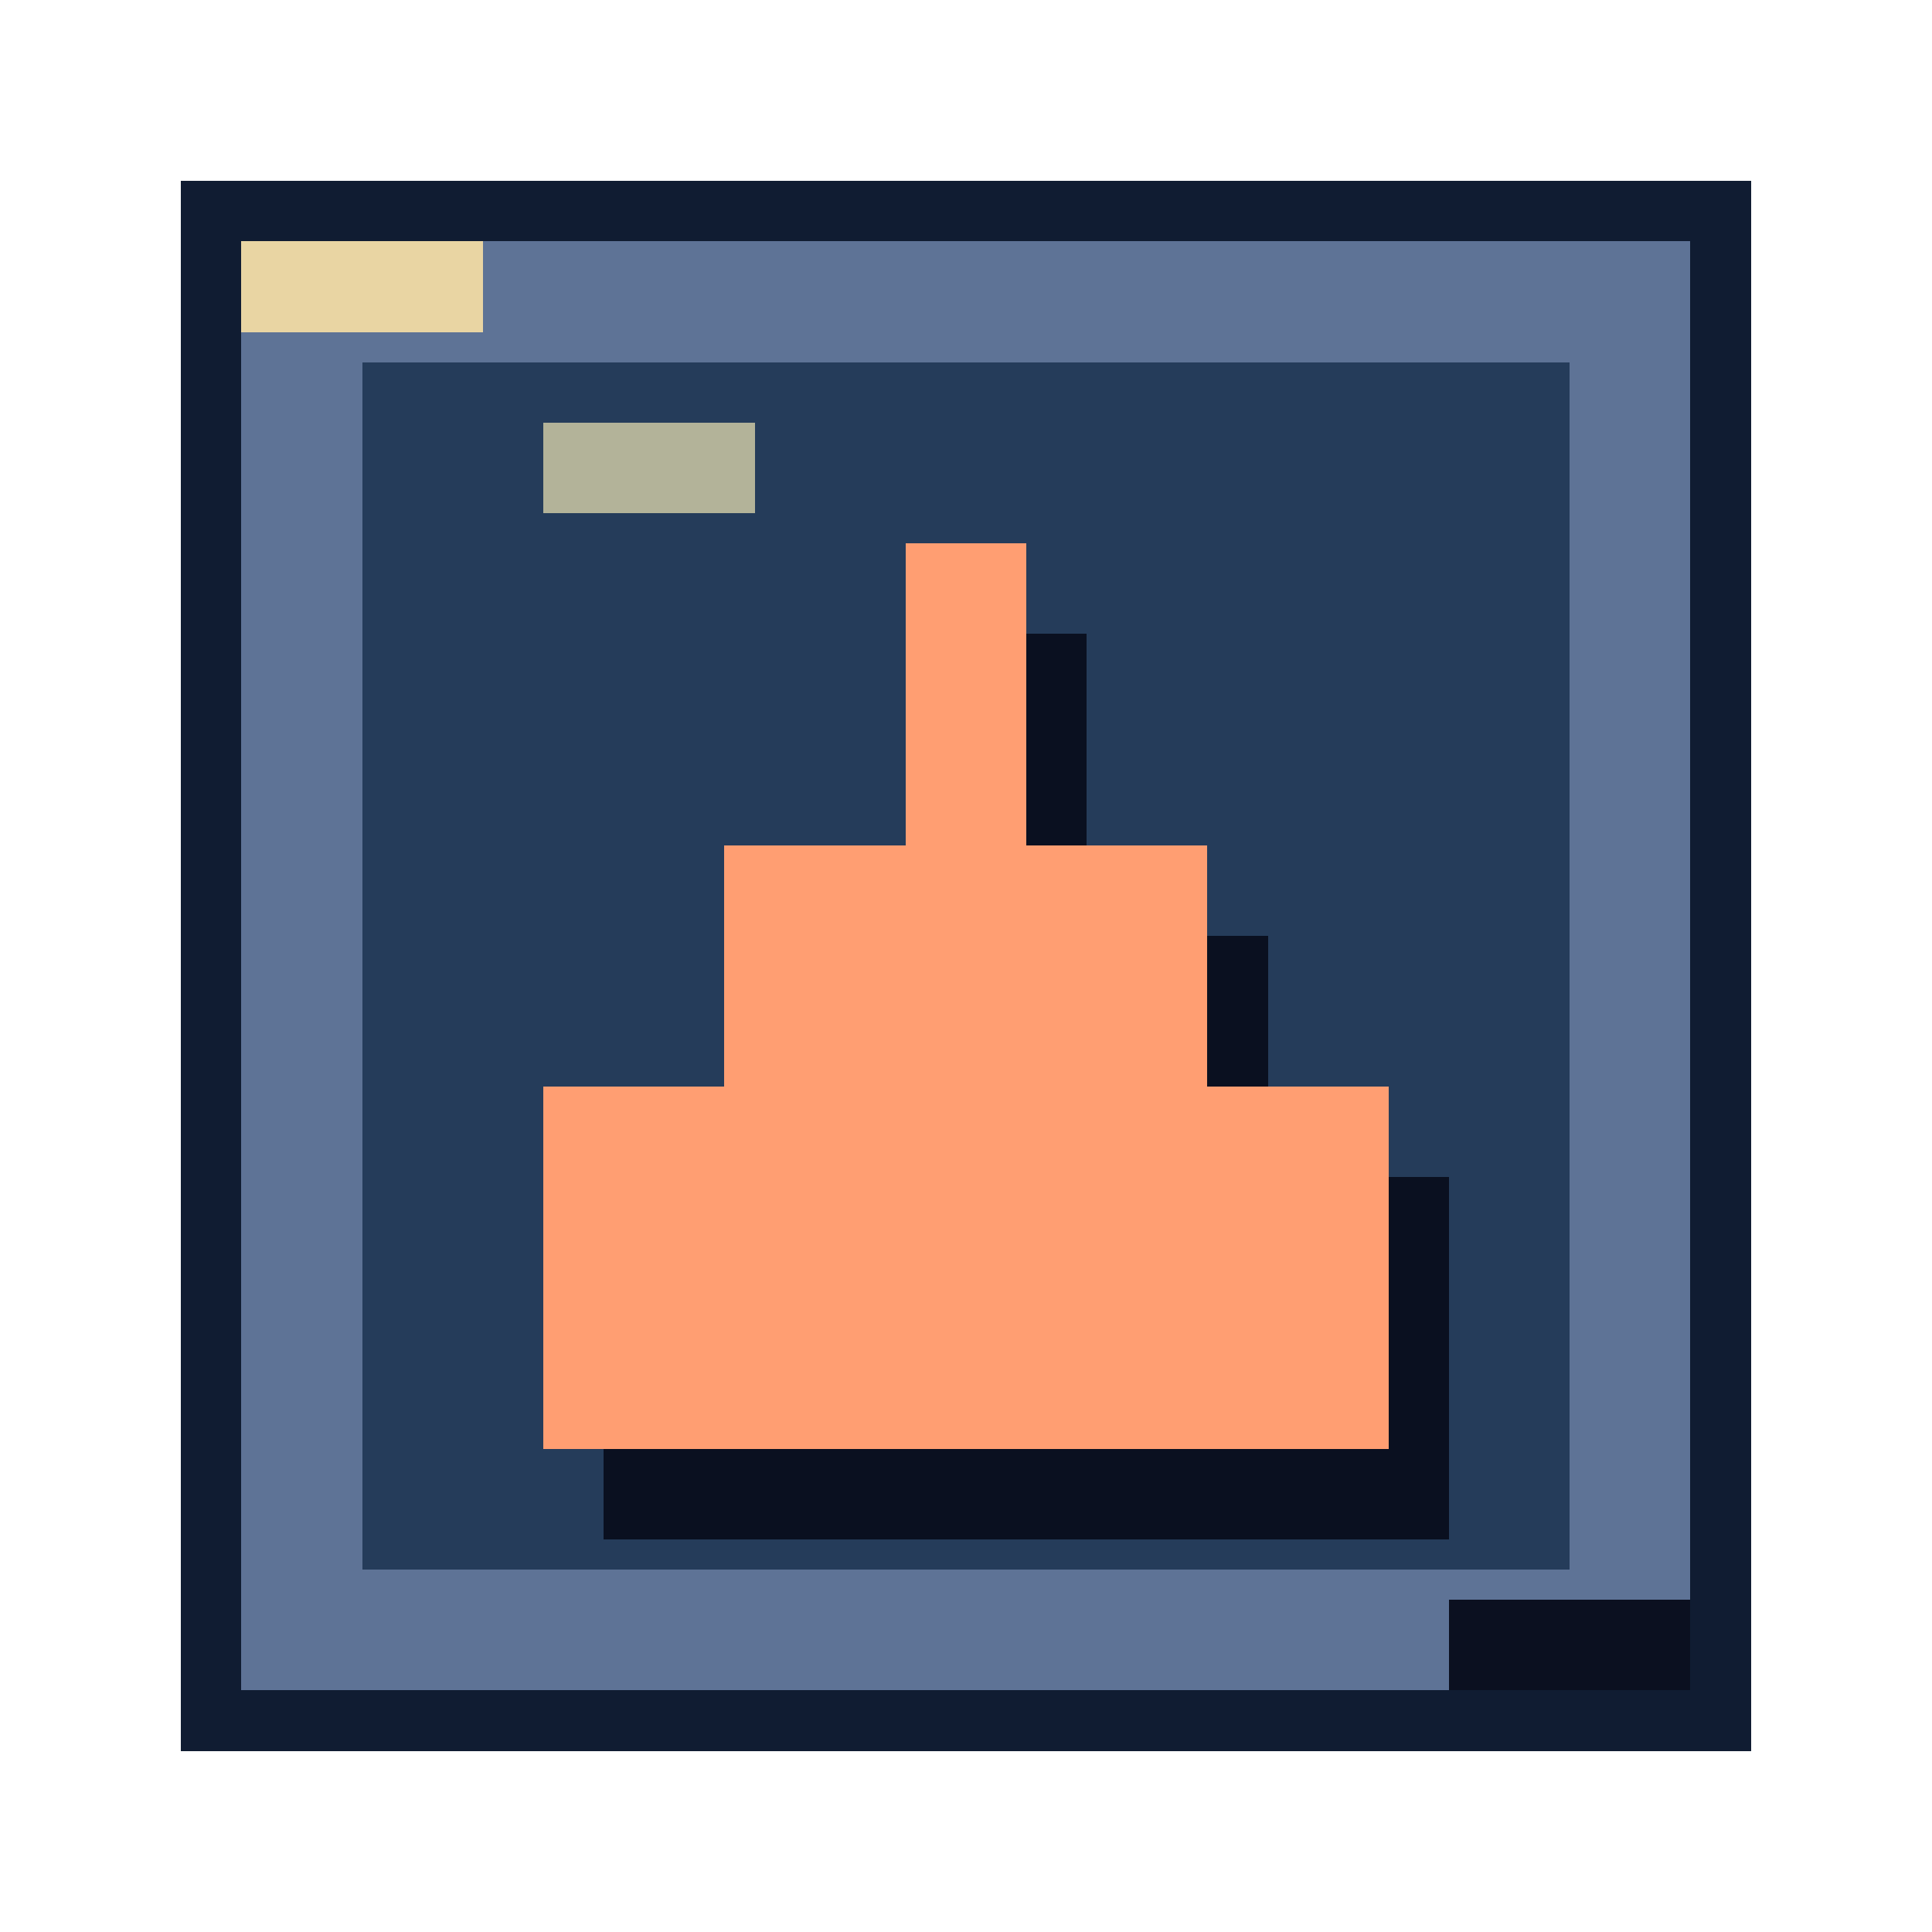
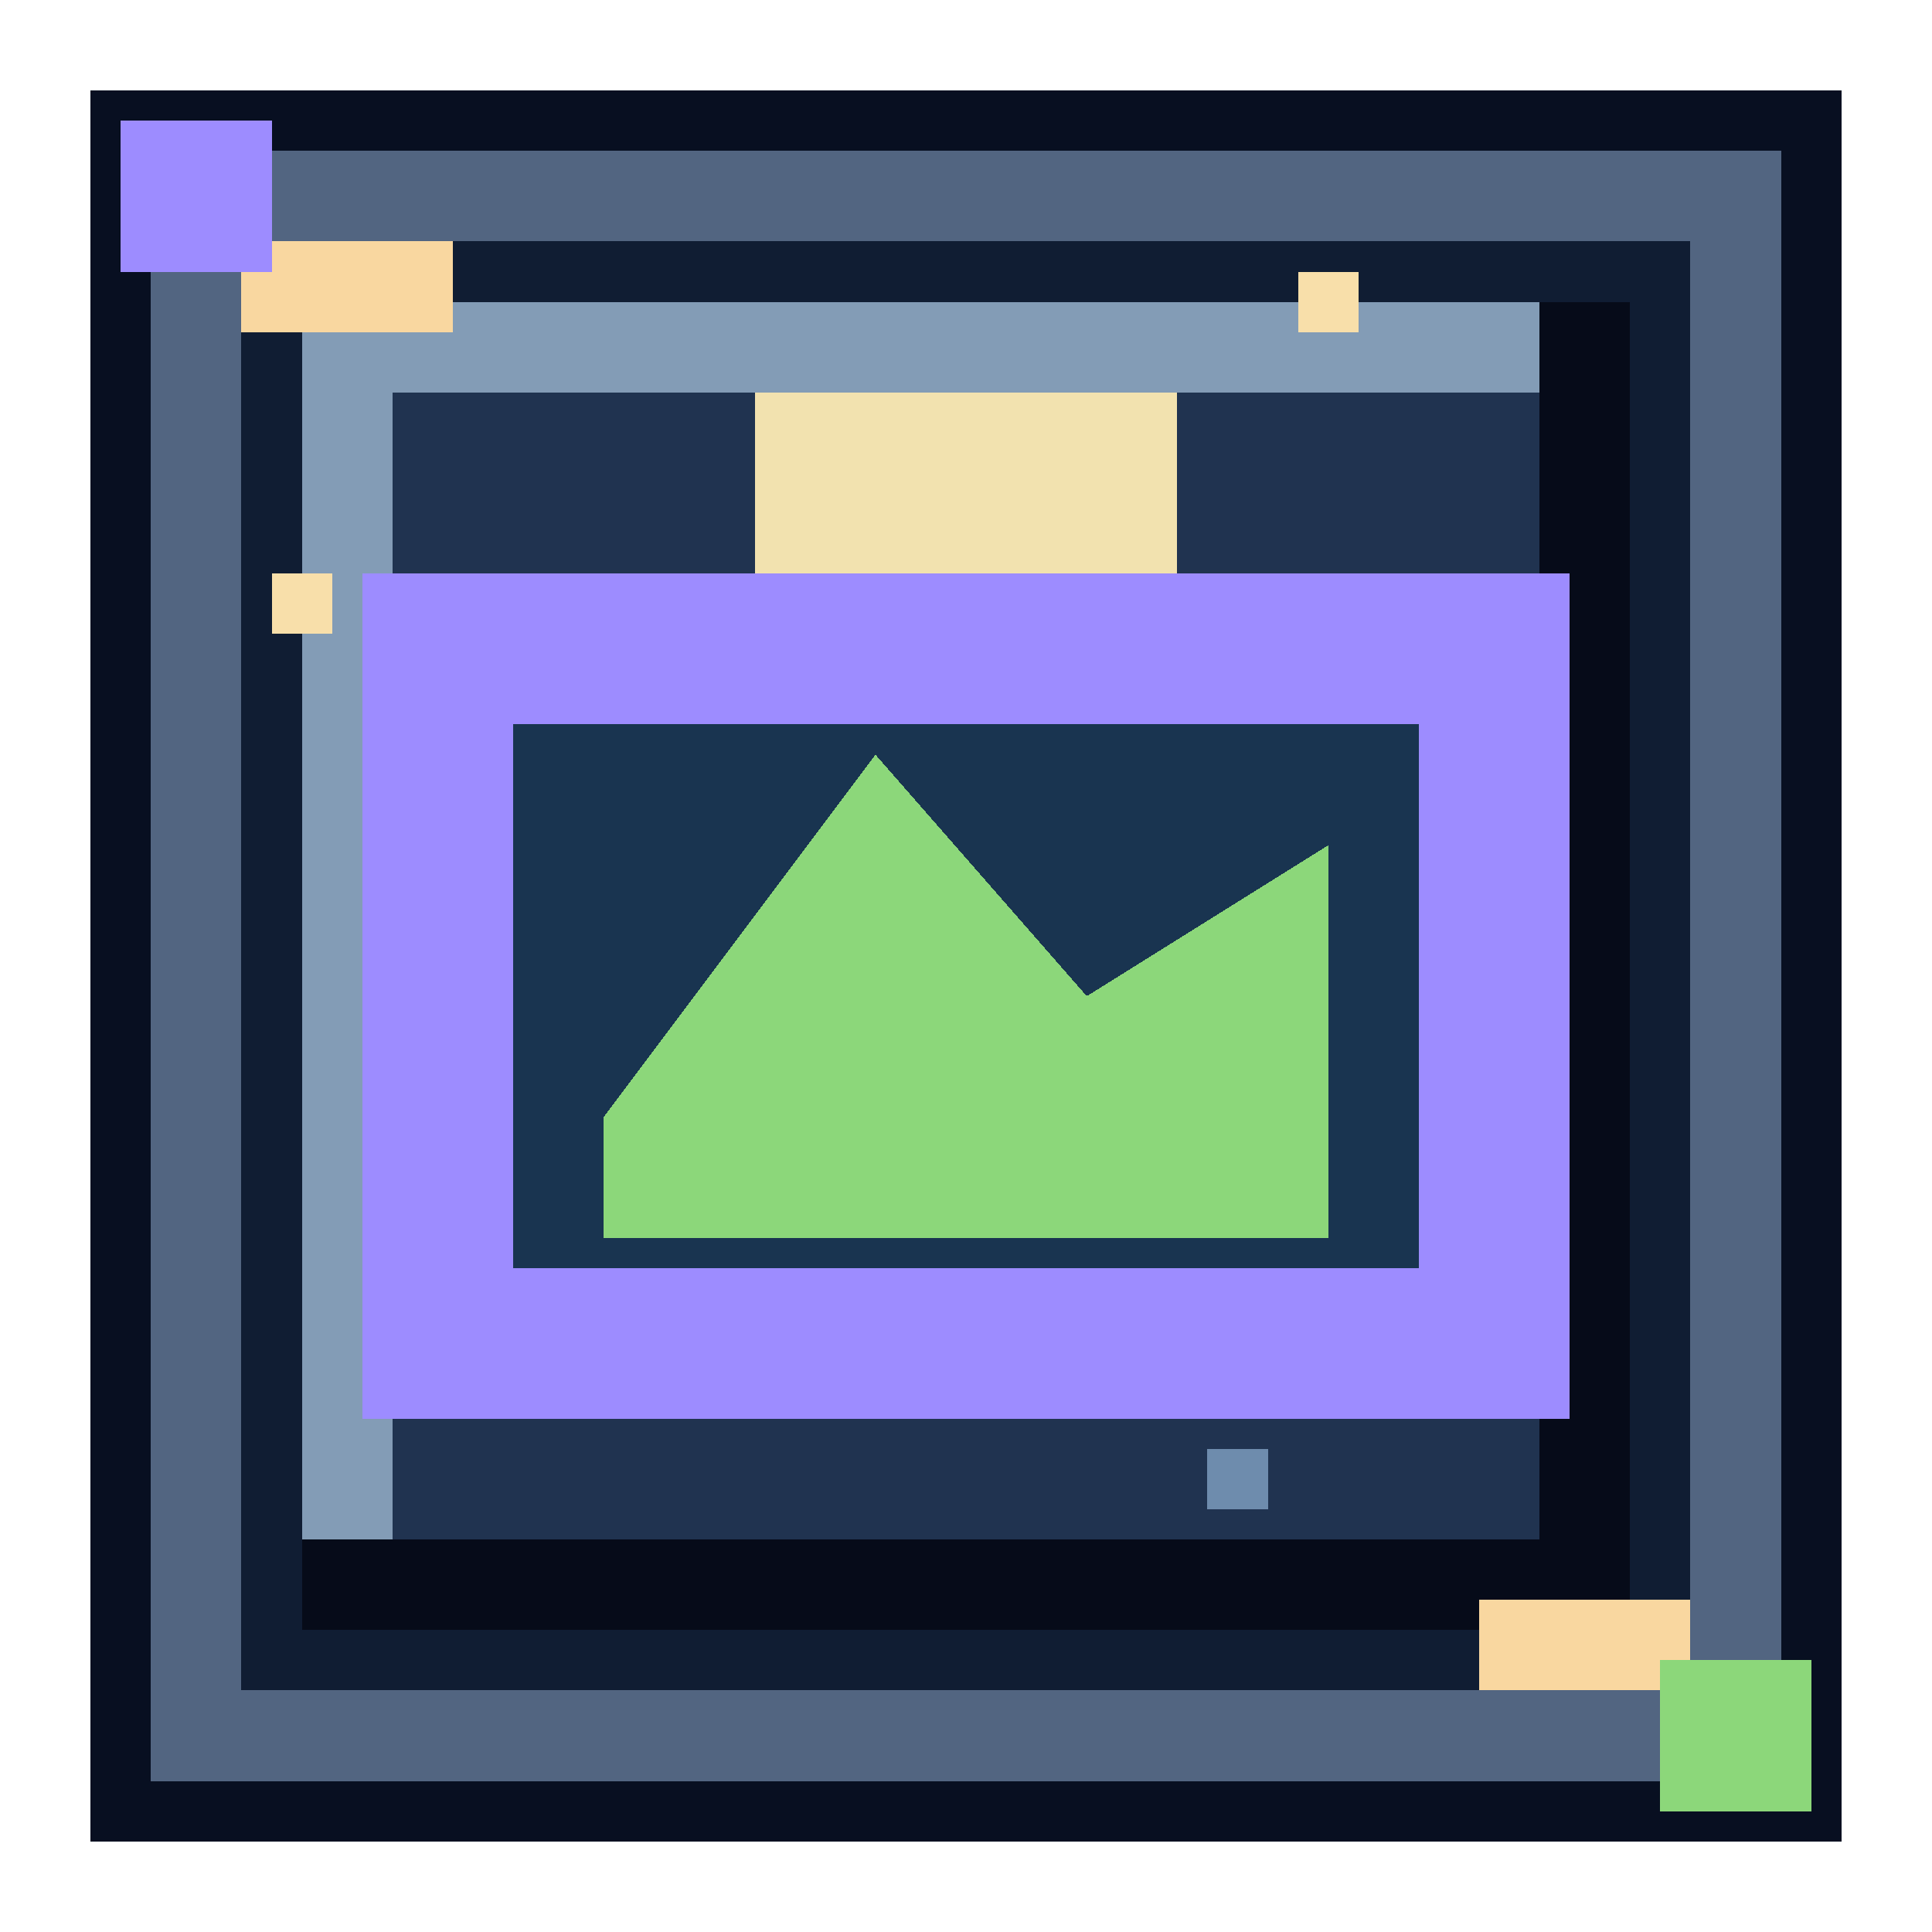
<svg xmlns="http://www.w3.org/2000/svg" viewBox="0 0 64 64" shape-rendering="crispEdges">
-   <rect x="6" y="6" width="52" height="52" fill="#101c32" />
-   <path d="M8 8h48v4H8z M8 52h48v4H8z M8 8h4v48H8z M52 8h4v48h-4z" fill="#5e7396" />
-   <rect x="12" y="12" width="40" height="40" fill="#253c5a" />
-   <g fill="#0a1020" transform="translate(2 3)">
-     <path d="M18 36h28v12H18z M24 28h16v8H24z M30 18h4v10h-4z" />
-   </g>
-   <g fill="#ff9e72">
-     <path d="M18 36h28v12H18z M24 28h16v8H24z M30 18h4v10h-4z" />
-   </g>
-   <rect x="18" y="14" width="7" height="3" fill="#fff2bc" opacity=".65" />
-   <rect x="-24" y="0" width="3" height="3" fill="#fff3c2" opacity=".8" />
-   <rect x="8" y="-13" width="3" height="3" fill="#fff3c2" opacity=".8" />
-   <rect x="1" y="-19" width="3" height="3" fill="#fff3c2" opacity=".8" />
-   <rect x="8" y="8" width="8" height="3" fill="#e9d5a3" />
-   <rect x="48" y="53" width="8" height="3" fill="#0b1020" />
+   <rect x="3" y="3" width="58" height="58" fill="#080f21" />
+   <rect x="5" y="5" width="54" height="54" fill="#526581" />
+   <rect x="8" y="8" width="48" height="48" fill="#101d33" />
+   <rect x="10" y="10" width="44" height="44" fill="#203350" />
+   <path d="M10 10h44v3H10z M10 10h3v44h-3z" fill="#839cb6" />
+   <path d="M10 51h44v3H10z M51 10h3v44h-3z" fill="#060b19" />
+   <rect x="40" y="48" width="2" height="2" fill="#6e8cad" />
+   <rect x="9" y="19" width="2" height="2" fill="#f8dfaa" />
+   <rect x="26" y="38" width="2" height="2" fill="#6e8cad" />
+   <rect x="43" y="9" width="2" height="2" fill="#f8dfaa" />
+   <rect x="12" y="28" width="2" height="2" fill="#6e8cad" />
+   <path d="M12 19h40v28H12z" fill="#9d8cff" />
+   <rect x="17" y="24" width="30" height="18" fill="#193450" />
+   <path d="M20 37l9-12 7 8 8-5v13H20z" fill="#8cd77a" />
+   <rect x="25" y="13" width="14" height="6" fill="#f2e2af" />
+   <rect x="8" y="8" width="7" height="3" fill="#f9d7a0" />
+   <rect x="49" y="53" width="7" height="3" fill="#f9d7a0" />
+   <rect x="4" y="4" width="5" height="5" fill="#9d8cff" />
+   <rect x="55" y="55" width="5" height="5" fill="#8cd77a" />
</svg>
